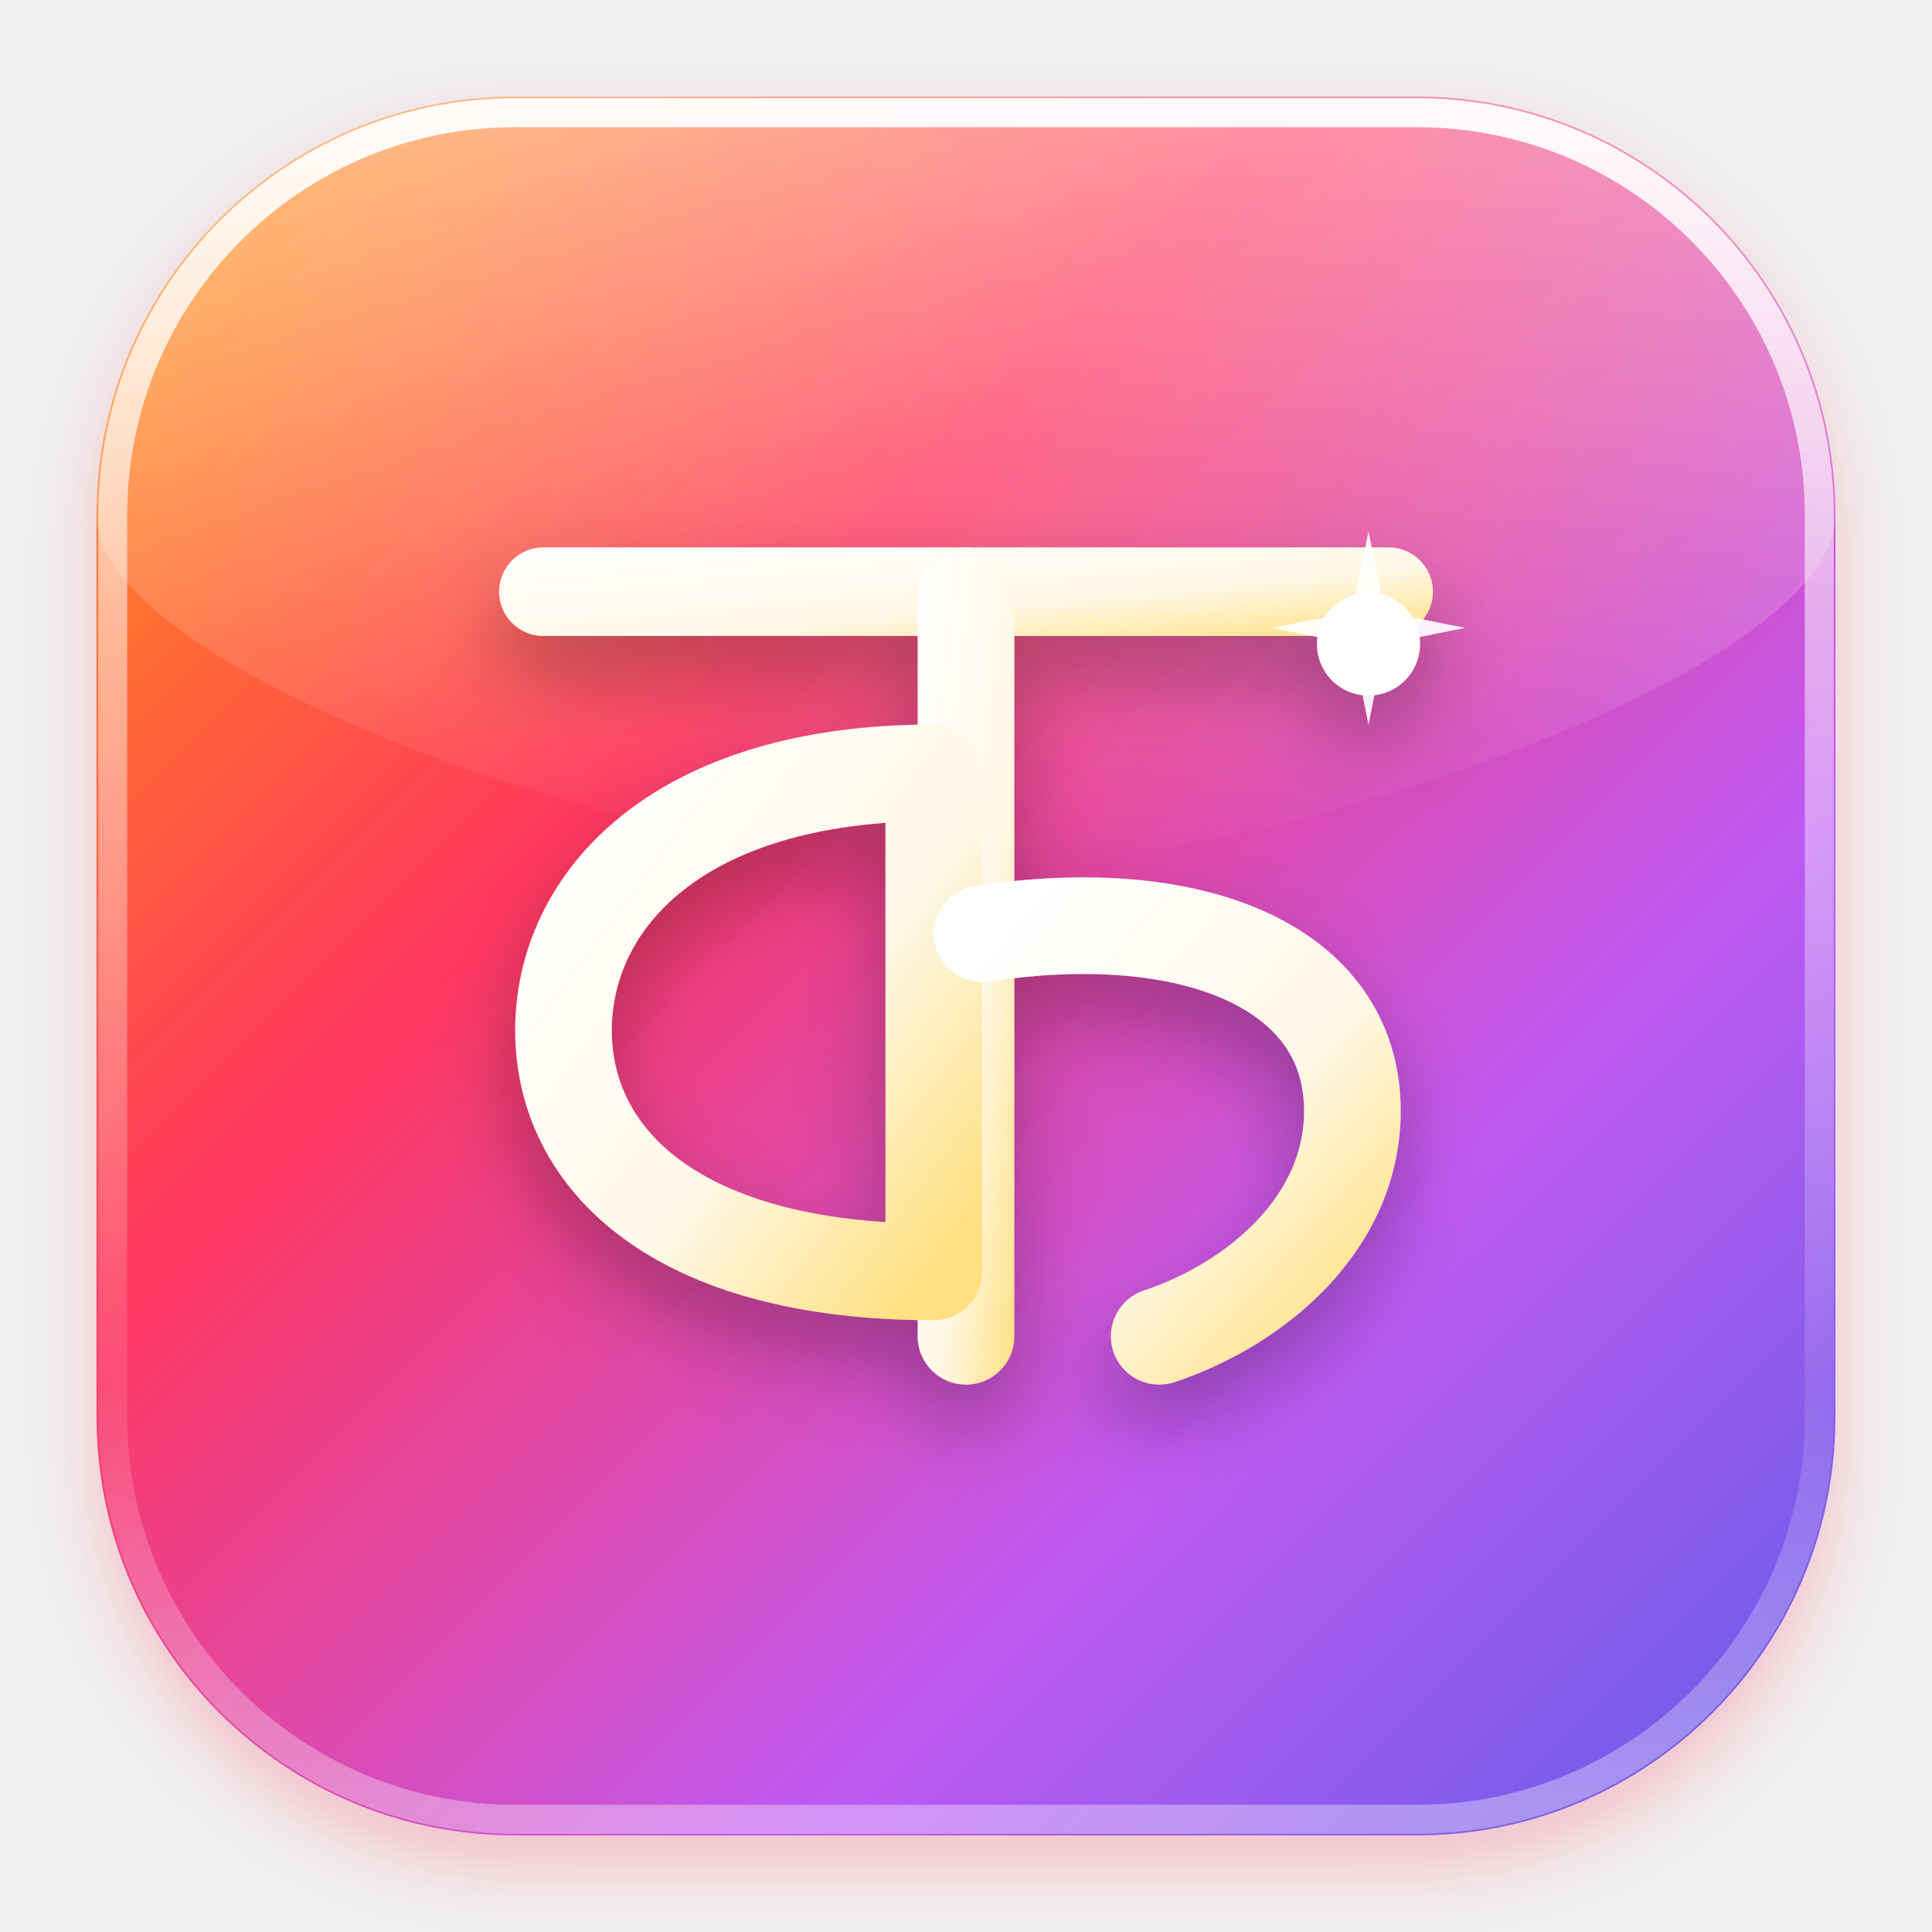
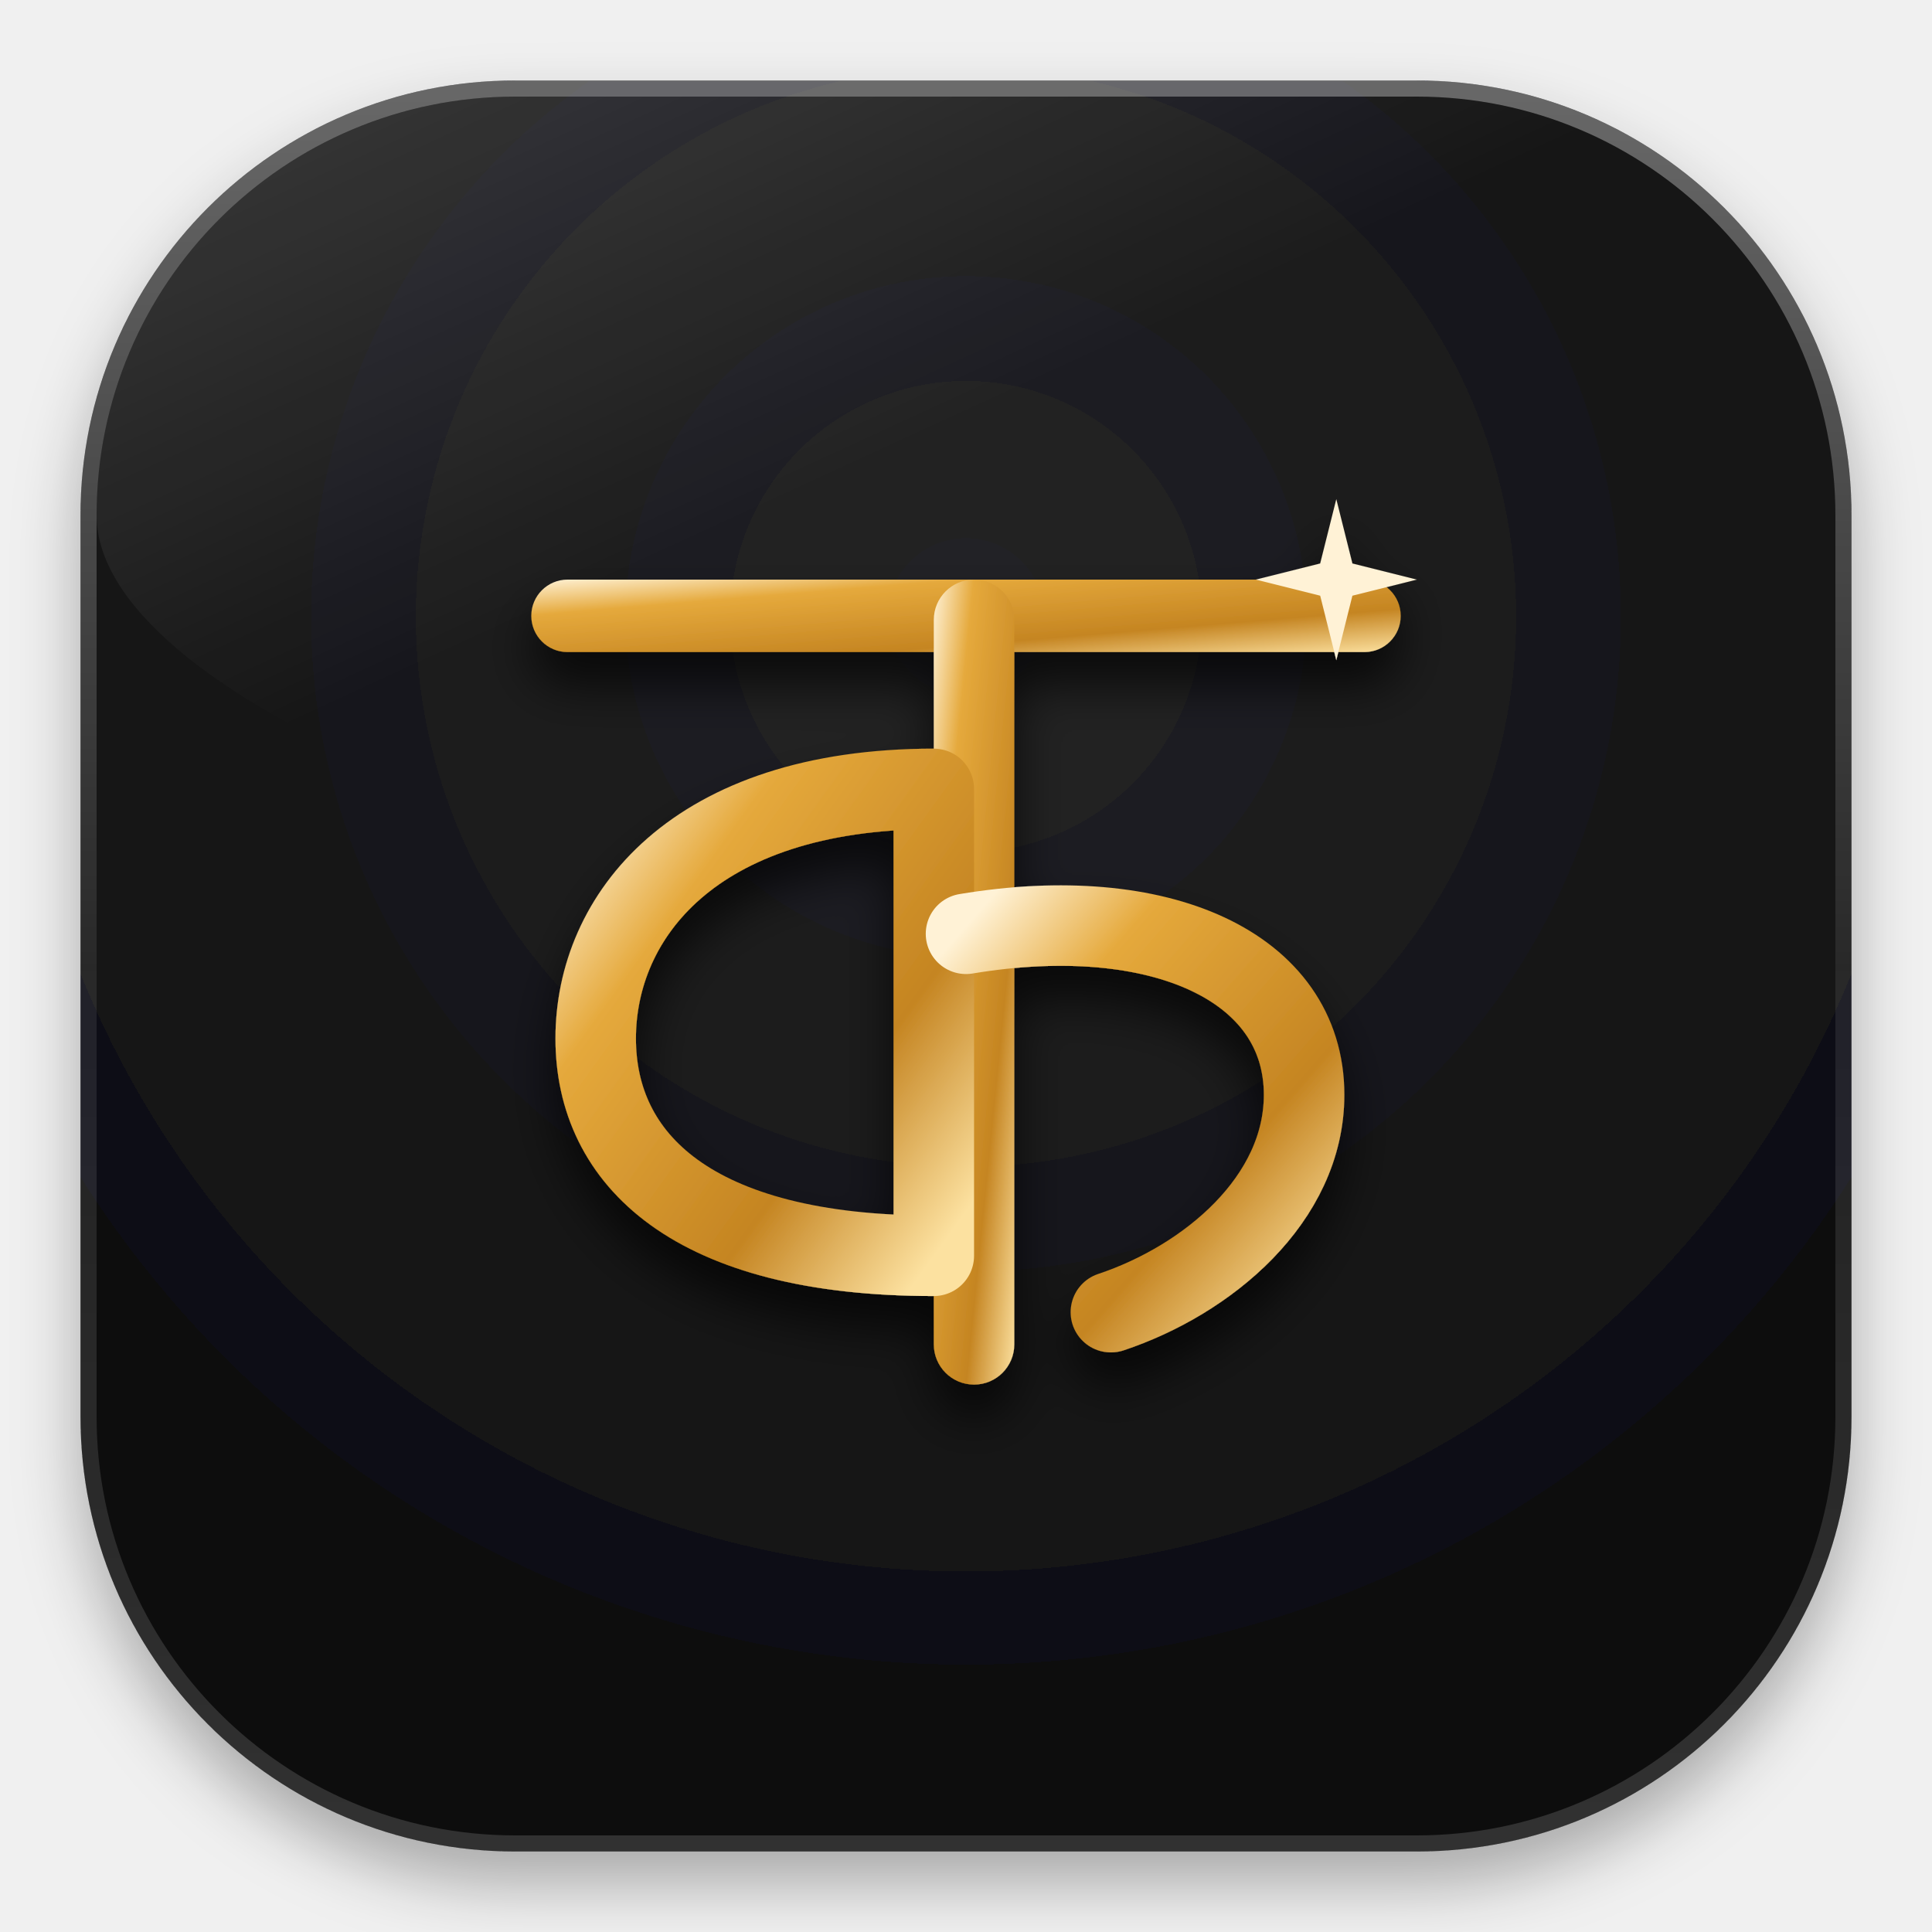
<svg xmlns="http://www.w3.org/2000/svg" viewBox="0 0 120 120" width="100%" height="100%">
  <defs>
-     <linearGradient id="bgLiquid" x1="0%" y1="0%" x2="100%" y2="100%">
-       <stop offset="0%" stop-color="#FF9F0A" />
-       <stop offset="35%" stop-color="#FF375F" />
-       <stop offset="70%" stop-color="#BF5AF2" />
-       <stop offset="100%" stop-color="#5E5CE6" />
+     <radialGradient id="appleBase" cx="50%" cy="30%" r="80%">
+       <stop offset="0%" stop-color="#242426" />
+       <stop offset="60%" stop-color="#141416" />
+       <stop offset="100%" stop-color="#08080A" />
+     </radialGradient>
+     <linearGradient id="goldTitanium" x1="0%" y1="0%" x2="100%" y2="100%">
+       <stop offset="0%" stop-color="#FFF2D6" />
+       <stop offset="25%" stop-color="#E5A93C" />
+       <stop offset="70%" stop-color="#C58522" />
+       <stop offset="100%" stop-color="#FCE1A0" />
    </linearGradient>
-     <linearGradient id="specularRim" x1="0%" y1="0%" x2="0%" y2="100%">
-       <stop offset="0%" stop-color="#FFFFFF" stop-opacity="0.95" />
-       <stop offset="30%" stop-color="#FFFFFF" stop-opacity="0.5" />
-       <stop offset="75%" stop-color="#FFFFFF" stop-opacity="0.1" />
-       <stop offset="100%" stop-color="#FFFFFF" stop-opacity="0.35" />
+     <linearGradient id="hairlineSpecular" x1="0%" y1="0%" x2="0%" y2="100%">
+       <stop offset="0%" stop-color="#FFFFFF" stop-opacity="0.35" />
+       <stop offset="50%" stop-color="#FFFFFF" stop-opacity="0.08" />
+       <stop offset="100%" stop-color="#FFFFFF" stop-opacity="0.15" />
    </linearGradient>
-     <linearGradient id="glassSheen" x1="0%" y1="0%" x2="0%" y2="100%">
-       <stop offset="0%" stop-color="#FFFFFF" stop-opacity="0.45" />
-       <stop offset="100%" stop-color="#FFFFFF" stop-opacity="0" />
+     <linearGradient id="lensGlare" x1="0%" y1="0%" x2="100%" y2="100%">
+       <stop offset="0%" stop-color="#FFFFFF" stop-opacity="0.16" />
+       <stop offset="45%" stop-color="#FFFFFF" stop-opacity="0" />
    </linearGradient>
-     <linearGradient id="symbolGleam" x1="0%" y1="0%" x2="100%" y2="100%">
-       <stop offset="0%" stop-color="#FFFFFF" />
-       <stop offset="60%" stop-color="#FFF8E7" />
-       <stop offset="100%" stop-color="#FFE082" />
-     </linearGradient>
-     <filter id="appleShadow" x="-15%" y="-15%" width="130%" height="130%" filterUnits="userSpaceOnUse">
-       <feDropShadow dx="0" dy="6" stdDeviation="6" flood-color="#1A0B2E" flood-opacity="0.38" />
-       <feDropShadow dx="0" dy="2" stdDeviation="2" flood-color="#FF2D55" flood-opacity="0.25" />
+     <filter id="iconDepth" x="-15%" y="-15%" width="130%" height="130%">
+       <feDropShadow dx="0" dy="8" stdDeviation="8" flood-color="#000000" flood-opacity="0.6" />
+       <feDropShadow dx="0" dy="2" stdDeviation="2" flood-color="#000000" flood-opacity="0.3" />
    </filter>
-     <filter id="symbolShadow" x="-20%" y="-20%" width="140%" height="140%">
-       <feDropShadow dx="0" dy="2.5" stdDeviation="2.5" flood-color="#000000" flood-opacity="0.28" />
+     <filter id="laserEmboss" x="-20%" y="-20%" width="140%" height="140%">
+       <feDropShadow dx="0" dy="2" stdDeviation="1.5" flood-color="#000000" flood-opacity="0.7" />
    </filter>
  </defs>
-   <rect x="6" y="6" width="108" height="108" rx="26" ry="26" fill="url(#bgLiquid)" filter="url(#appleShadow)" />
-   <rect x="7" y="7" width="106" height="106" rx="25" ry="25" fill="none" stroke="url(#specularRim)" stroke-width="1.8" />
-   <path d="M 6 32 C 6 17.64 17.64 6 32 6 L 88 6 C 102.36 6 114 17.64 114 32 C 114 42 78 54 60 54 C 42 54 6 42 6 32 Z" fill="url(#glassSheen)" />
-   <g filter="url(#symbolShadow)" fill="url(#symbolGleam)">
-     <rect x="31" y="34" width="58" height="5.5" rx="2.75" />
-     <rect x="57" y="34" width="6" height="52" rx="3" />
-     <path d="M 58 48 C 42 48 35 56 35 64 C 35 72 42 79 58 79 Z" fill="none" stroke="url(#symbolGleam)" stroke-width="6" stroke-linecap="round" stroke-linejoin="round" />
-     <path d="M 61 58 C 74 56 84 60 84 69 C 84 76 78 81 72 83" fill="none" stroke="url(#symbolGleam)" stroke-width="6" stroke-linecap="round" />
-     <circle cx="85" cy="40" r="3.2" fill="#FFFFFF" />
-     <path d="M 85 33 L 86 38 L 91 39 L 86 40 L 85 45 L 84 40 L 79 39 L 84 38 Z" fill="#FFFFFF" opacity="0.9" />
+   <rect x="5" y="5" width="110" height="110" rx="27" ry="27" fill="url(#appleBase)" filter="url(#iconDepth)" />
+   <rect x="5.5" y="5.5" width="109" height="109" rx="26.5" ry="26.5" fill="none" stroke="url(#hairlineSpecular)" stroke-width="1" />
+   <path d="M 6 32 C 6 17.64 17.64 6 32 6 L 88 6 C 102.36 6 114 17.64 114 32 C 114 44 80 56 60 56 C 40 56 6 44 6 32 Z" fill="url(#lensGlare)" />
+   <g filter="url(#laserEmboss)" fill="url(#goldTitanium)">
+     <rect x="33" y="36" width="54" height="4.5" rx="2.25" />
+     <rect x="58" y="36" width="5" height="50" rx="2.5" />
+     <path d="M 58 49 C 43 49 37 57 37 64.5 C 37 72 43 78 58 78 Z" fill="none" stroke="url(#goldTitanium)" stroke-width="5" stroke-linecap="round" stroke-linejoin="round" />
+     <path d="M 60 58 C 72 56 81 60 81 68 C 81 74.5 75 79.5 69 81.5" fill="none" stroke="url(#goldTitanium)" stroke-width="5" stroke-linecap="round" />
+     <path d="M 83 31 L 84 35 L 88 36 L 84 37 L 83 41 L 82 37 L 78 36 L 82 35 Z" fill="#FFF2D6" />
  </g>
</svg>
